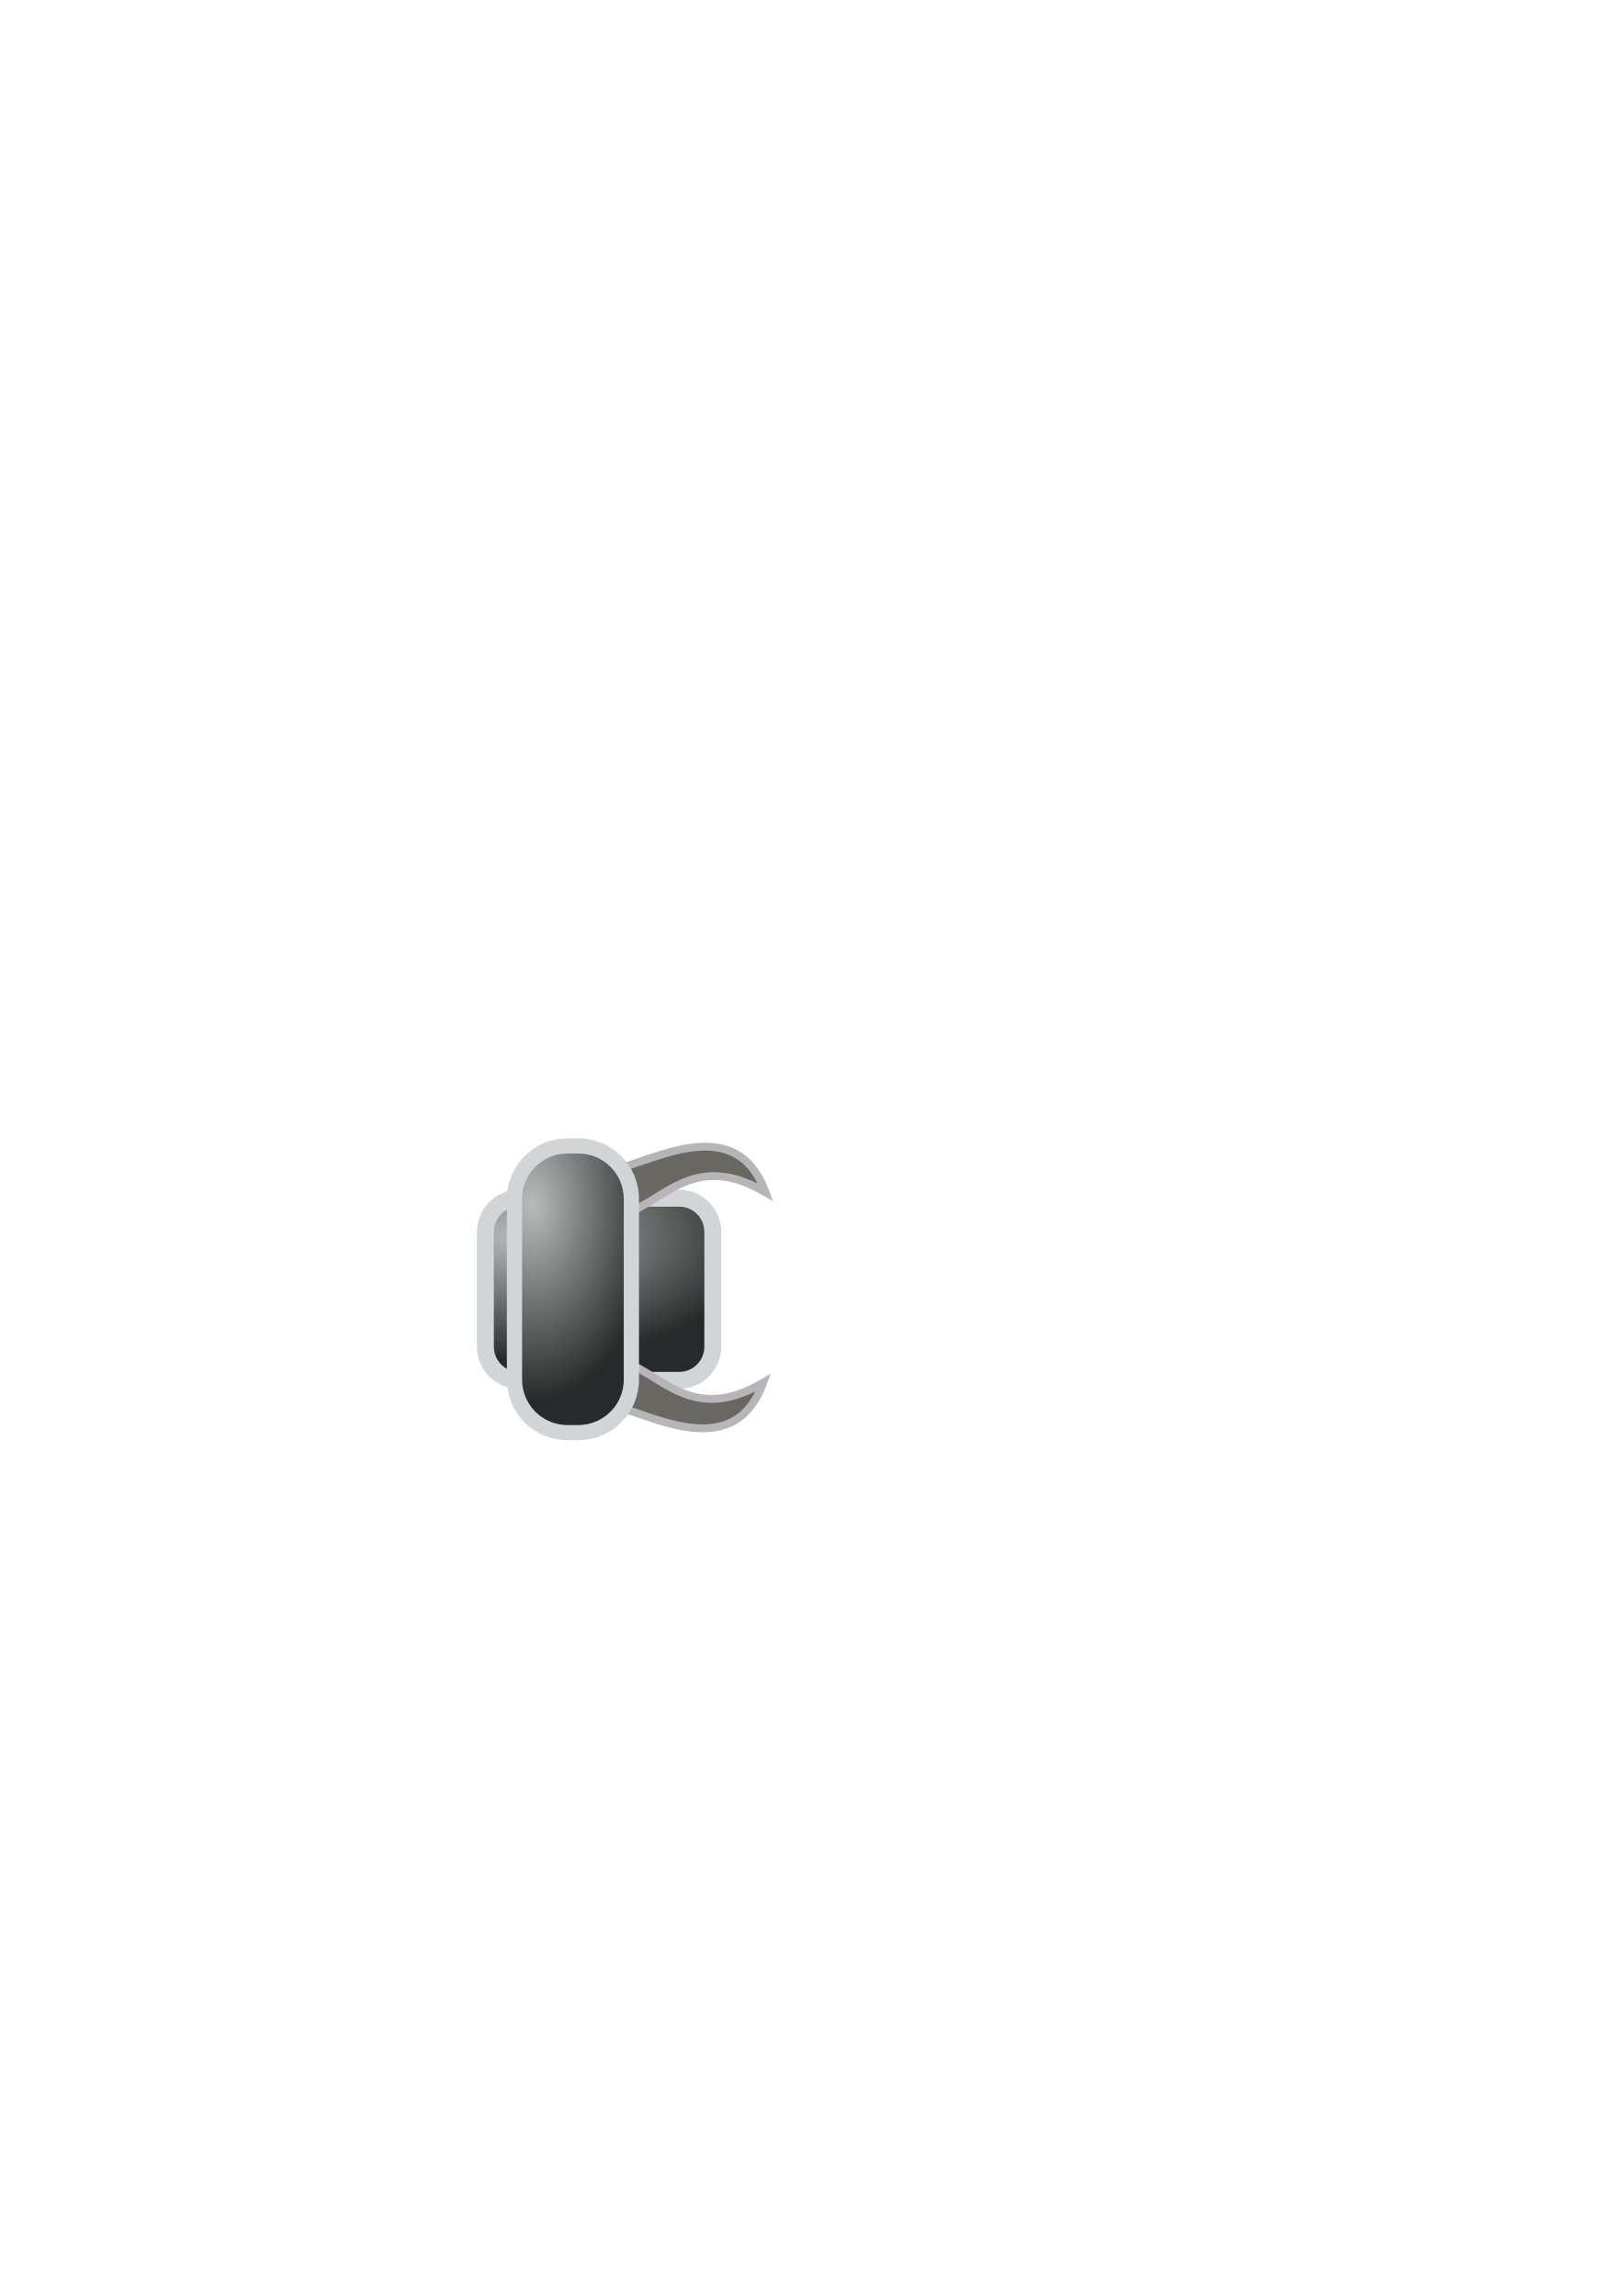
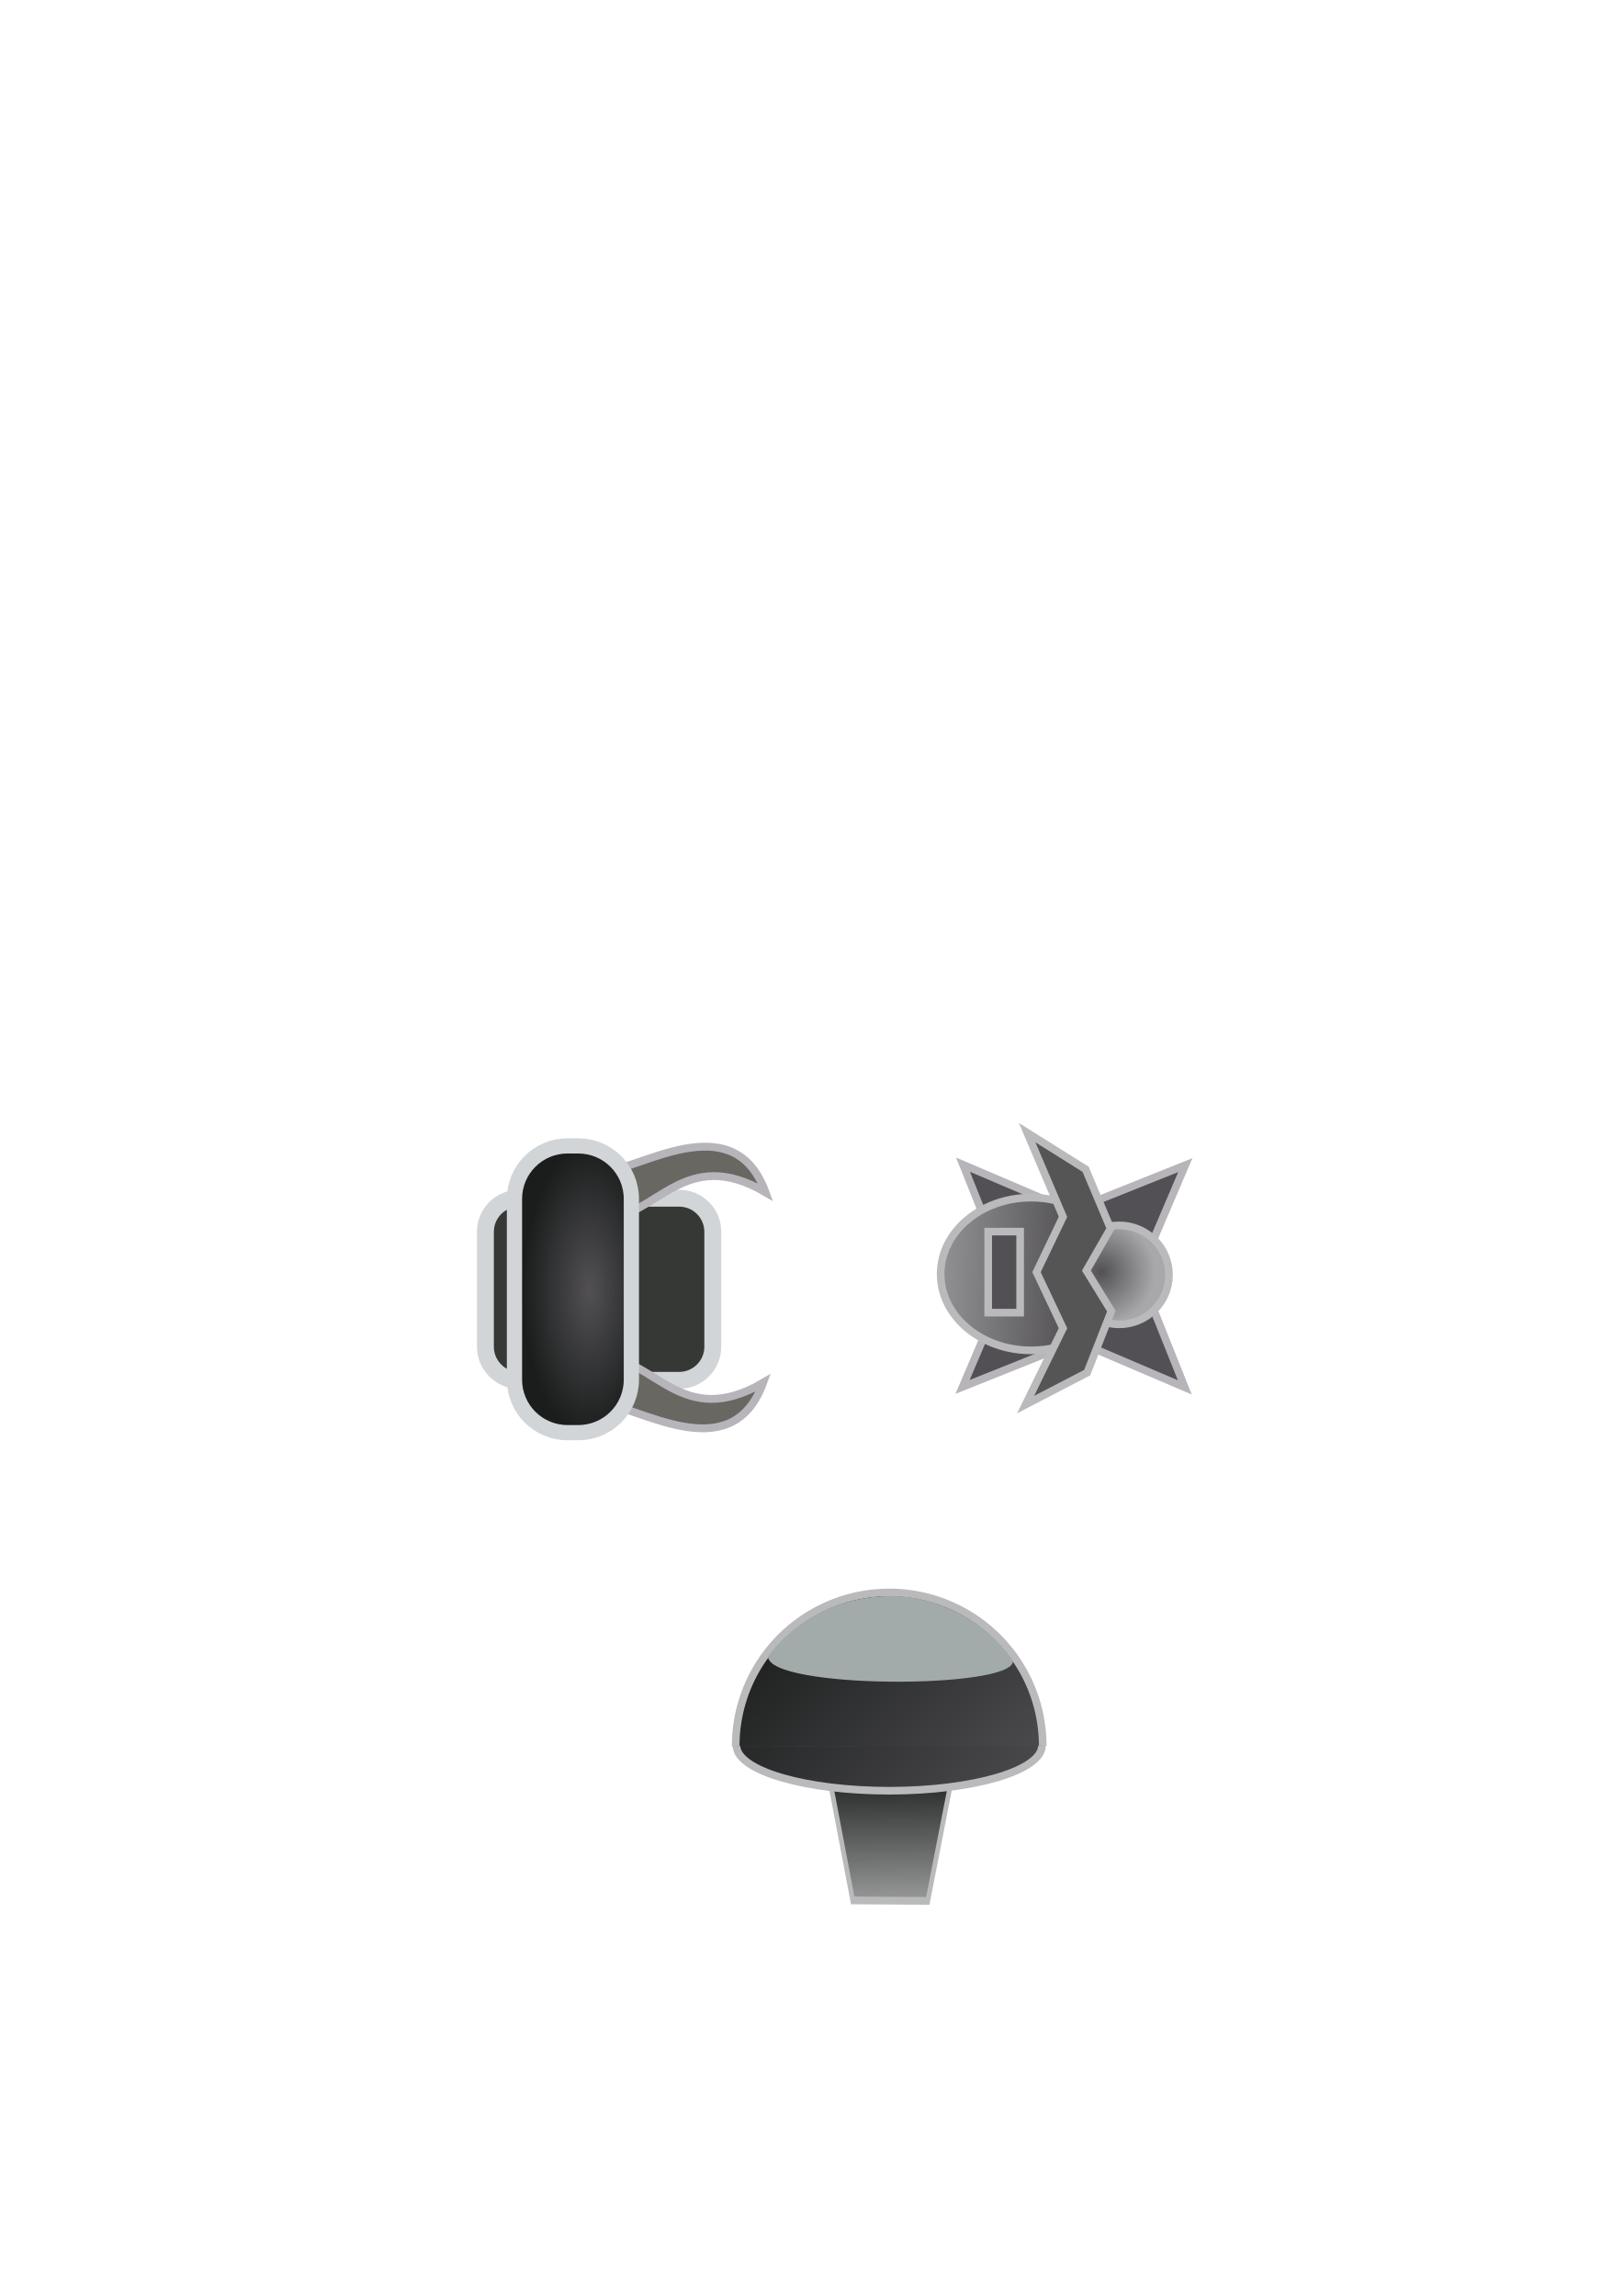
<svg xmlns="http://www.w3.org/2000/svg" xmlns:xlink="http://www.w3.org/1999/xlink" width="210mm" height="297mm" viewBox="0 0 744.094 1052.362" id="svg4193" version="1.1">
  <defs id="defs4195">
-     <linearGradient id="linearGradient4743">
-       <stop style="stop-color:#b8bdbc;stop-opacity:1" offset="0" id="stop4745" />
-       <stop style="stop-color:#262a2a;stop-opacity:1" offset="1" id="stop4747" />
+     <linearGradient id="linearGradient4842">
+       <stop style="stop-color:#1a1d1c;stop-opacity:1;" offset="0" id="stop4844" />
+       <stop style="stop-color:#1a1d1c;stop-opacity:0;" offset="1" id="stop4846" />
    </linearGradient>
-     <radialGradient xlink:href="#linearGradient4743" id="radialGradient4753" cx="314.443" cy="574.908" fx="314.443" fy="574.908" r="30.273" gradientTransform="matrix(1.849481,0.01816019,-0.02916263,2.969997,-808.7713,-1160.822)" gradientUnits="userSpaceOnUse" />
-     <radialGradient xlink:href="#linearGradient4743" id="radialGradient4757" gradientUnits="userSpaceOnUse" gradientTransform="matrix(3.598067,0.01153848,-0.05673433,1.887054,-1337.193,-522.0835)" cx="314.443" cy="574.908" fx="314.443" fy="574.908" r="30.273" />
+     <linearGradient id="linearGradient4794-5">
+       <stop id="stop4820" offset="0" style="stop-color:#525054;stop-opacity:1;" />
+       <stop id="stop4822" offset="1" style="stop-color:#1a1d1c;stop-opacity:1" />
+     </linearGradient>
+     <linearGradient id="linearGradient4794">
+       <stop style="stop-color:#525054;stop-opacity:1;" offset="0" id="stop4796" />
+       <stop style="stop-color:#a8a8aa;stop-opacity:1" offset="1" id="stop4798" />
+     </linearGradient>
+     <linearGradient xlink:href="#linearGradient4794" id="linearGradient4800" x1="492.179" y1="582.148" x2="409.25" y2="580.005" gradientUnits="userSpaceOnUse" />
+     <radialGradient xlink:href="#linearGradient4794" id="radialGradient4808" cx="504.643" cy="582.887" fx="504.643" fy="582.887" r="24.607" gradientTransform="matrix(1,0,0,0.9927431,0,4.240402)" gradientUnits="userSpaceOnUse" />
+     <radialGradient xlink:href="#linearGradient4794-5" id="radialGradient4816" cx="-270.051" cy="591.095" fx="-270.051" fy="591.095" r="30.273" gradientTransform="matrix(1,0,0,2.215142,0,-718.0685)" gradientUnits="userSpaceOnUse" />
+     <linearGradient xlink:href="#linearGradient4794-5" id="linearGradient4838" x1="471.11" y1="853.65" x2="352.18" y2="733.442" gradientUnits="userSpaceOnUse" gradientTransform="matrix(0.9950011,0,0,1.000295,1.681699,-0.2393128)" />
+     <linearGradient xlink:href="#linearGradient4794-5" id="linearGradient4840" x1="460.124" y1="-846.291" x2="350.018" y2="-733.659" gradientUnits="userSpaceOnUse" />
+     <linearGradient xlink:href="#linearGradient4842" id="linearGradient4848" x1="405.473" y1="787.464" x2="406.394" y2="676.958" gradientUnits="userSpaceOnUse" />
  </defs>
  <g id="layer1">
-     <rect ry="15.43" y="549.181" x="-326.662" height="83.506" width="104.22" id="rect4755" style="fill:url(#radialGradient4757);fill-opacity:1;stroke:#d2d5d7;stroke-width:7.754;stroke-miterlimit:4;stroke-dasharray:none;stroke-opacity:1" transform="scale(-1,1)" />
+     <path style="fill:#525054;fill-opacity:1;stroke:#b7b4ba;stroke-width:3.5;stroke-miterlimit:4;stroke-dasharray:none;stroke-opacity:1" id="path4784" d="m 546.429,630.577 -50.386,-19.113 -51.399,23.042 19.113,-50.386 -23.042,-51.399 50.386,19.113 51.399,-23.042 -19.113,50.386 z" transform="matrix(0.9991738,0.04064204,-0.04064204,0.9991738,22.61859,-16.36489)" />
+     <rect ry="15.43" y="549.181" x="-326.662" height="83.506" width="104.22" id="rect4755" style="fill:#363836;fill-opacity:1;stroke:#d2d5d7;stroke-width:7.754;stroke-miterlimit:4;stroke-dasharray:none;stroke-opacity:1" transform="scale(-1,1)" />
    <path style="fill:#686762;fill-opacity:1;fill-rule:evenodd;stroke:#b7b4ba;stroke-width:3.6;stroke-linecap:butt;stroke-linejoin:miter;stroke-miterlimit:4;stroke-dasharray:none;stroke-opacity:1" d="m 276.159,558.612 c 24.821,-0.357 37.143,-34.107 74.643,-12.143 -14.821,-40.714 -59.107,-9.286 -73.571,-10 z" id="path4759" />
    <path id="path4761" d="m 275.087,621.626 c 24.821,0.357 37.143,34.107 74.643,12.143 -14.821,40.714 -59.107,9.286 -73.571,10 z" style="fill:#686762;fill-opacity:1;fill-rule:evenodd;stroke:#b7b4ba;stroke-width:3.6;stroke-linecap:butt;stroke-linejoin:miter;stroke-miterlimit:4;stroke-dasharray:none;stroke-opacity:1" />
-     <rect style="fill:url(#radialGradient4753);fill-opacity:1;stroke:#d2d5d7;stroke-width:6.974;stroke-miterlimit:4;stroke-dasharray:none;stroke-opacity:1" id="rect4201" width="53.571" height="131.429" x="-289.337" y="525.219" ry="24.286" transform="scale(-1,1)" />
+     <rect style="fill:url(#radialGradient4816);fill-opacity:1;stroke:#d2d5d7;stroke-width:6.974;stroke-miterlimit:4;stroke-dasharray:none;stroke-opacity:1" id="rect4201" width="53.571" height="131.429" x="-289.337" y="525.219" ry="24.286" transform="scale(-1,1)" />
+     <ellipse style="fill:url(#linearGradient4800);fill-opacity:1;stroke:#bababd;stroke-width:3.5;stroke-miterlimit:4;stroke-dasharray:none;stroke-opacity:1" id="path4790" cx="472.5" cy="583.934" rx="41.429" ry="35" />
+     <ellipse style="fill:url(#radialGradient4808);fill-opacity:1;stroke:#bababd;stroke-width:3.5;stroke-miterlimit:4;stroke-dasharray:none;stroke-opacity:1" id="path4788" cx="512.857" cy="584.326" rx="22.857" ry="22.679" />
+     <path style="fill:#545554;fill-rule:evenodd;stroke:#bababd;stroke-width:3.5;stroke-linecap:butt;stroke-linejoin:miter;stroke-opacity:1;stroke-miterlimit:4;stroke-dasharray:none;fill-opacity:1" d="M 470.714,519.148 487.143,557.719 475,583.076 l 12.143,25.714 -17.143,35 28.214,-14.643 11.071,-28.214 L 497.857,582.362 508.929,563.076 497.5,535.934 Z" id="path4782" />
+     <rect style="fill:#525054;fill-opacity:1;stroke:#bababd;stroke-width:3.5;stroke-miterlimit:4;stroke-dasharray:none;stroke-opacity:1" id="rect4792" width="14.643" height="37.143" x="452.857" y="564.505" ry="0" />
+     <path style="fill:url(#linearGradient4848);fill-opacity:1;stroke:#bababd;stroke-width:3.5;stroke-miterlimit:4;stroke-dasharray:none;stroke-opacity:1" id="path4828" d="m 431.071,727.005 17.96,54.566 -46.345,33.943 -46.603,-33.588 17.543,-54.701 z" transform="matrix(0.5988919,0,0,-1.010092,167.0059,1605.609)" />
+     <path style="fill:url(#linearGradient4840);fill-opacity:1;stroke:#bababd;stroke-width:3.5;stroke-miterlimit:4;stroke-dasharray:none;stroke-opacity:1" id="path4824" d="m 477.857,-800.247 a 70.357,70.357 0 0 1 -35.283,60.991 70.357,70.357 0 0 1 -70.462,-0.182 70.357,70.357 0 0 1 -34.968,-61.172" transform="scale(1,-1)" />
+     <path d="m 477.505,800.146 a 70.005,20.72 0 0 1 -69.754,20.629 70.005,20.72 0 0 1 -70.251,-20.48" id="path4826" style="fill:url(#linearGradient4838);fill-opacity:1;stroke:#bababd;stroke-width:3.492;stroke-miterlimit:4;stroke-dasharray:none;stroke-opacity:1" />
+     <path style="fill:#a2abaa;fill-opacity:1;fill-rule:evenodd;stroke:none;stroke-width:1px;stroke-linecap:butt;stroke-linejoin:miter;stroke-opacity:1" d="m 351.952,759.195 c 0.061,15.065 112.02,15.109 112.273,2.23 -11.869,-18.183 -34.418,-29.877 -56.01,-29.877 -19.834,0.083 -41.62,8.005 -56.263,27.648 z" id="path4830" />
  </g>
</svg>
